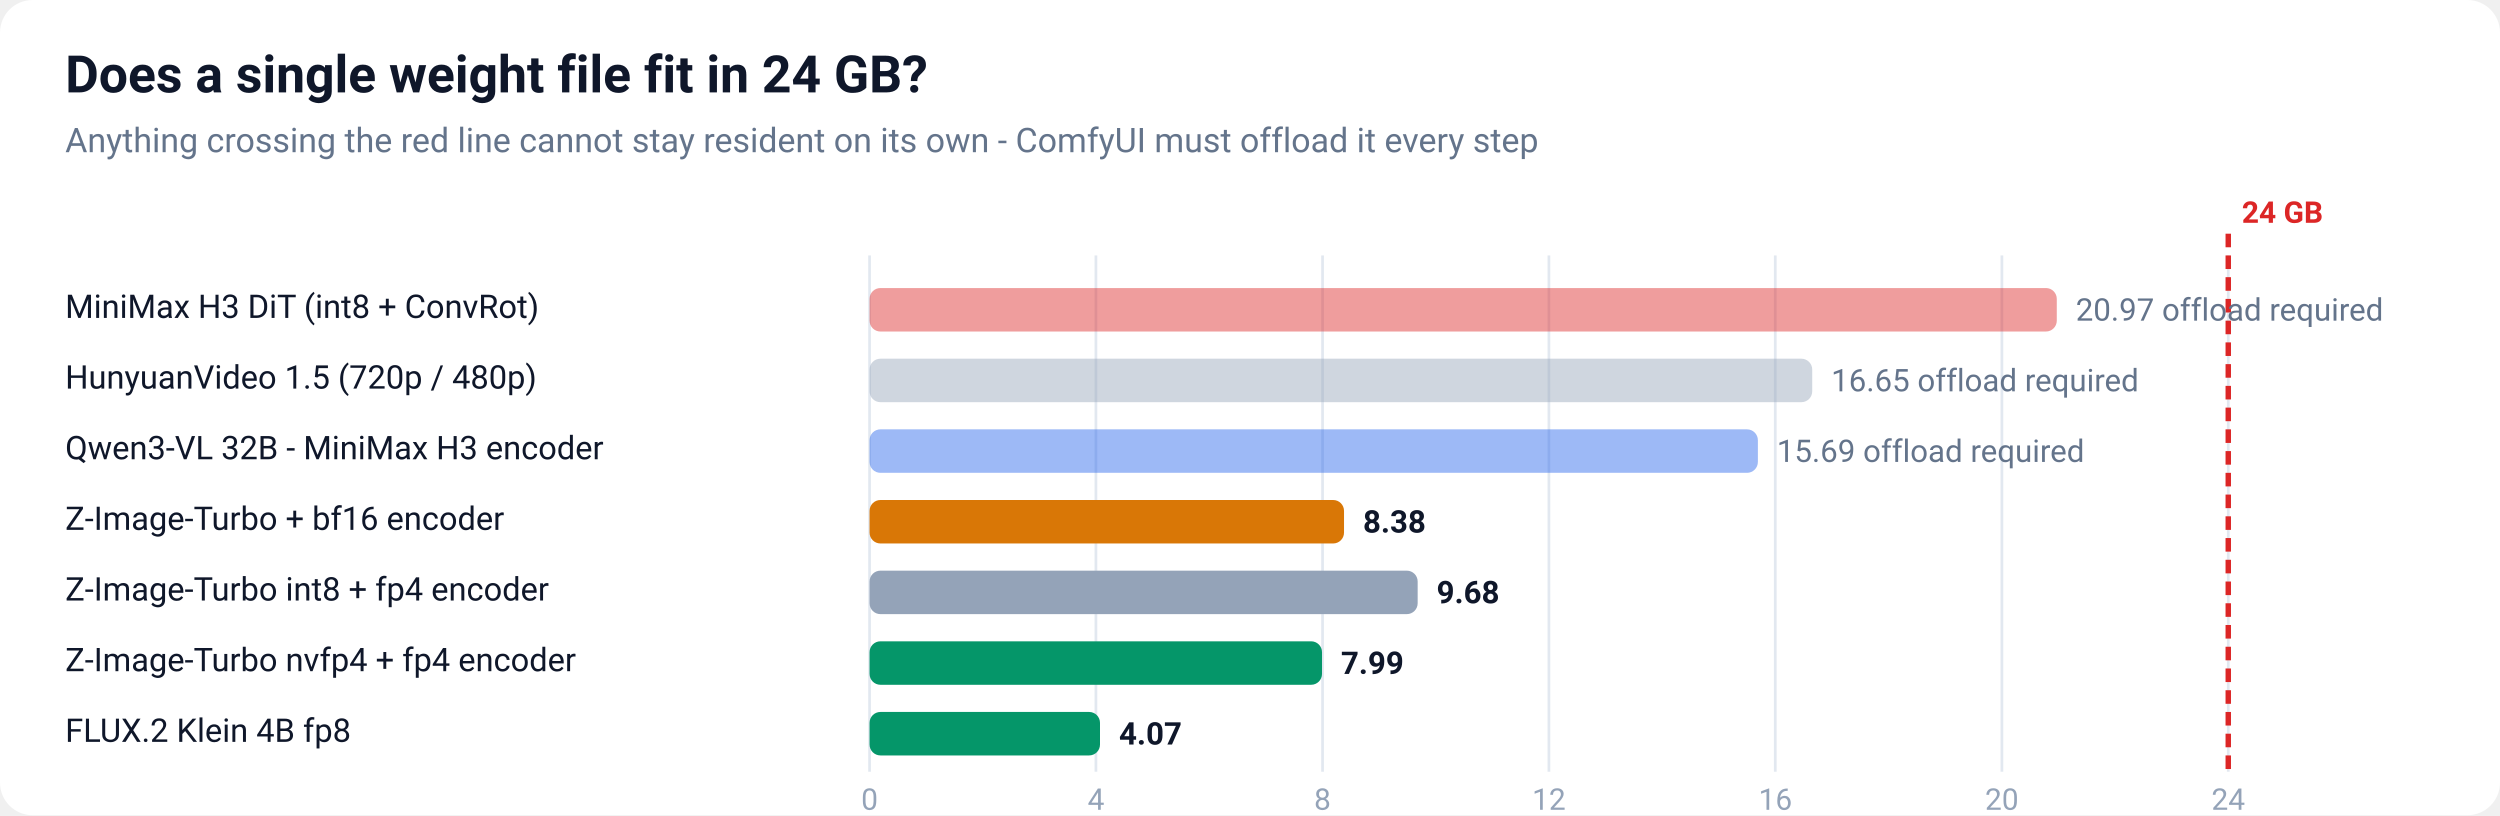
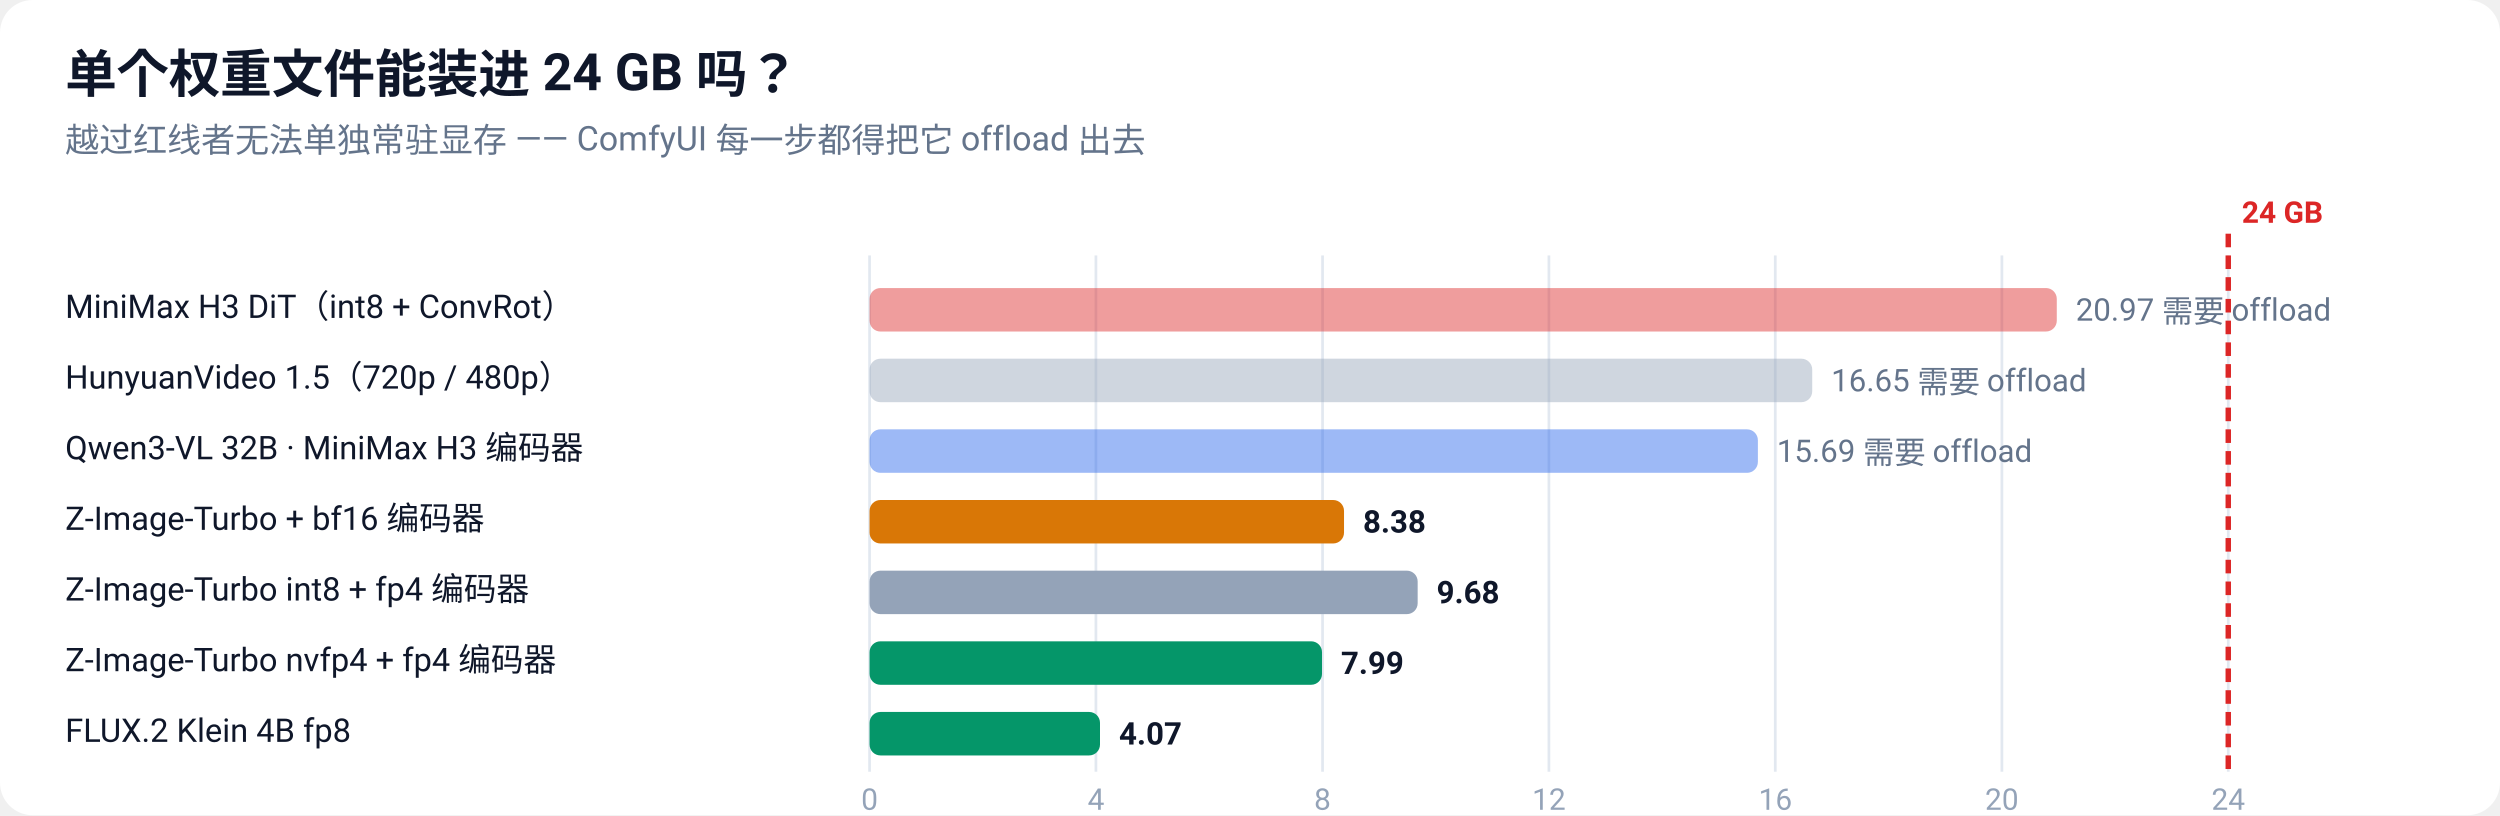
- <svg xmlns="http://www.w3.org/2000/svg" viewBox="0 0 920 300" width="920" height="300" role="img" aria-label="Weight file size against 24 GB of VRAM">
+ <svg xmlns="http://www.w3.org/2000/svg" viewBox="0 0 920 300" width="920" height="300" role="img" aria-label="单个权重文件能装进 24 GB 吗？">
  <rect x="0.0" y="0.0" width="920.0" height="300.0" rx="12" fill="#ffffff" />
-   <text x="24" y="34" font-family="-apple-system,'Segoe UI',Roboto,Helvetica,Arial,sans-serif" font-size="19" fill="#0f172a" font-weight="700">Does a single weight file fit in 24 GB?</text>
-   <text x="24" y="56" font-family="-apple-system,'Segoe UI',Roboto,Helvetica,Arial,sans-serif" font-size="12.5" fill="#64748b">Anything crossing the red line cannot stay resident on its own - ComfyUI must offload it every step</text>
+   <text x="24" y="34" font-family="-apple-system,'Segoe UI',Roboto,Helvetica,Arial,sans-serif" font-size="19" fill="#0f172a" font-weight="700">单个权重文件能装进 24 GB 吗？</text>
+   <text x="24" y="56" font-family="-apple-system,'Segoe UI',Roboto,Helvetica,Arial,sans-serif" font-size="12.5" fill="#64748b">越过红线者无法单独常驻显存 —— ComfyUI 每一步都得把它 offload 出去</text>
  <line x1="320.0" y1="94.0" x2="320.0" y2="284.0" stroke="#e2e8f0" stroke-width="1" />
  <text x="320.0" y="298" font-family="-apple-system,'Segoe UI',Roboto,Helvetica,Arial,sans-serif" font-size="11" fill="#94a3b8" text-anchor="middle">0</text>
  <line x1="403.3" y1="94.0" x2="403.3" y2="284.0" stroke="#e2e8f0" stroke-width="1" />
  <text x="403.333" y="298" font-family="-apple-system,'Segoe UI',Roboto,Helvetica,Arial,sans-serif" font-size="11" fill="#94a3b8" text-anchor="middle">4</text>
  <line x1="486.7" y1="94.0" x2="486.7" y2="284.0" stroke="#e2e8f0" stroke-width="1" />
  <text x="486.667" y="298" font-family="-apple-system,'Segoe UI',Roboto,Helvetica,Arial,sans-serif" font-size="11" fill="#94a3b8" text-anchor="middle">8</text>
  <line x1="570.0" y1="94.0" x2="570.0" y2="284.0" stroke="#e2e8f0" stroke-width="1" />
  <text x="570.0" y="298" font-family="-apple-system,'Segoe UI',Roboto,Helvetica,Arial,sans-serif" font-size="11" fill="#94a3b8" text-anchor="middle">12</text>
  <line x1="653.3" y1="94.0" x2="653.3" y2="284.0" stroke="#e2e8f0" stroke-width="1" />
  <text x="653.333" y="298" font-family="-apple-system,'Segoe UI',Roboto,Helvetica,Arial,sans-serif" font-size="11" fill="#94a3b8" text-anchor="middle">16</text>
  <line x1="736.7" y1="94.0" x2="736.7" y2="284.0" stroke="#e2e8f0" stroke-width="1" />
  <text x="736.667" y="298" font-family="-apple-system,'Segoe UI',Roboto,Helvetica,Arial,sans-serif" font-size="11" fill="#94a3b8" text-anchor="middle">20</text>
  <line x1="820.0" y1="94.0" x2="820.0" y2="284.0" stroke="#e2e8f0" stroke-width="1" />
  <text x="820.0" y="298" font-family="-apple-system,'Segoe UI',Roboto,Helvetica,Arial,sans-serif" font-size="11" fill="#94a3b8" text-anchor="middle">24</text>
  <text x="570.0" y="314" font-family="-apple-system,'Segoe UI',Roboto,Helvetica,Arial,sans-serif" font-size="11" fill="#64748b" text-anchor="middle">GB</text>
  <line x1="820.0" y1="86.0" x2="820.0" y2="284.0" stroke="#dc2626" stroke-width="2" stroke-dasharray="5 3" />
  <text x="825.0" y="82" font-family="-apple-system,'Segoe UI',Roboto,Helvetica,Arial,sans-serif" font-size="11" fill="#dc2626" font-weight="700">24 GB</text>
-   <text x="24" y="117" font-family="-apple-system,'Segoe UI',Roboto,Helvetica,Arial,sans-serif" font-size="12" fill="#0f172a">MiniMax H3 DiT (int8 + ConvRot)</text>
+   <text x="24" y="117" font-family="-apple-system,'Segoe UI',Roboto,Helvetica,Arial,sans-serif" font-size="12" fill="#0f172a">MiniMax H3 DiT（int8 + ConvRot）</text>
  <rect x="320.0" y="106.0" width="436.9" height="16.0" rx="4" fill="#dc2626" opacity="0.45" />
-   <text x="763.875" y="118" font-family="-apple-system,'Segoe UI',Roboto,Helvetica,Arial,sans-serif" font-size="11.5" fill="#64748b">20.97  offload required</text>
-   <text x="24" y="143" font-family="-apple-system,'Segoe UI',Roboto,Helvetica,Arial,sans-serif" font-size="12" fill="#0f172a">HunyuanVideo 1.5 (720p / 480p)</text>
+   <text x="763.875" y="118" font-family="-apple-system,'Segoe UI',Roboto,Helvetica,Arial,sans-serif" font-size="11.5" fill="#64748b">20.97  需要 offload</text>
+   <text x="24" y="143" font-family="-apple-system,'Segoe UI',Roboto,Helvetica,Arial,sans-serif" font-size="12" fill="#0f172a">HunyuanVideo 1.5（720p / 480p）</text>
  <rect x="320.0" y="132.0" width="346.9" height="16.0" rx="4" fill="#94a3b8" opacity="0.45" />
-   <text x="673.875" y="144" font-family="-apple-system,'Segoe UI',Roboto,Helvetica,Arial,sans-serif" font-size="11.5" fill="#64748b">16.65  offload required</text>
-   <text x="24" y="169" font-family="-apple-system,'Segoe UI',Roboto,Helvetica,Arial,sans-serif" font-size="12" fill="#0f172a">Qwen3-VL 32B - MiniMax H3 encoder</text>
+   <text x="673.875" y="144" font-family="-apple-system,'Segoe UI',Roboto,Helvetica,Arial,sans-serif" font-size="11.5" fill="#64748b">16.65  需要 offload</text>
+   <text x="24" y="169" font-family="-apple-system,'Segoe UI',Roboto,Helvetica,Arial,sans-serif" font-size="12" fill="#0f172a">Qwen3-VL 32B · MiniMax H3 编码器</text>
  <rect x="320.0" y="158.0" width="326.9" height="16.0" rx="4" fill="#2563eb" opacity="0.45" />
-   <text x="653.875" y="170" font-family="-apple-system,'Segoe UI',Roboto,Helvetica,Arial,sans-serif" font-size="11.5" fill="#64748b">15.69  offload required</text>
-   <text x="24" y="195" font-family="-apple-system,'Segoe UI',Roboto,Helvetica,Arial,sans-serif" font-size="12" fill="#0f172a">Z-Image-Turbo + bf16 encoder</text>
+   <text x="653.875" y="170" font-family="-apple-system,'Segoe UI',Roboto,Helvetica,Arial,sans-serif" font-size="11.5" fill="#64748b">15.69  需要 offload</text>
+   <text x="24" y="195" font-family="-apple-system,'Segoe UI',Roboto,Helvetica,Arial,sans-serif" font-size="12" fill="#0f172a">Z-Image-Turbo + bf16 编码器</text>
  <rect x="320.0" y="184.0" width="174.6" height="16.0" rx="4" fill="#d97706" opacity="1" />
  <text x="501.583" y="196" font-family="-apple-system,'Segoe UI',Roboto,Helvetica,Arial,sans-serif" font-size="11.5" fill="#0f172a" font-weight="700">8.38</text>
-   <text x="24" y="221" font-family="-apple-system,'Segoe UI',Roboto,Helvetica,Arial,sans-serif" font-size="12" fill="#0f172a">Z-Image-Turbo int8 + fp4 encoder</text>
+   <text x="24" y="221" font-family="-apple-system,'Segoe UI',Roboto,Helvetica,Arial,sans-serif" font-size="12" fill="#0f172a">Z-Image-Turbo int8 + fp4 编码器</text>
  <rect x="320.0" y="210.0" width="201.7" height="16.0" rx="4" fill="#94a3b8" opacity="1" />
  <text x="528.667" y="222" font-family="-apple-system,'Segoe UI',Roboto,Helvetica,Arial,sans-serif" font-size="11.5" fill="#0f172a" font-weight="700">9.68</text>
-   <text x="24" y="247" font-family="-apple-system,'Segoe UI',Roboto,Helvetica,Arial,sans-serif" font-size="12" fill="#0f172a">Z-Image-Turbo nvfp4 + fp4 encoder</text>
+   <text x="24" y="247" font-family="-apple-system,'Segoe UI',Roboto,Helvetica,Arial,sans-serif" font-size="12" fill="#0f172a">Z-Image-Turbo nvfp4 + fp4 编码器</text>
  <rect x="320.0" y="236.0" width="166.5" height="16.0" rx="4" fill="#059669" opacity="1" />
  <text x="493.458" y="248" font-family="-apple-system,'Segoe UI',Roboto,Helvetica,Arial,sans-serif" font-size="11.5" fill="#0f172a" font-weight="700">7.99</text>
  <text x="24" y="273" font-family="-apple-system,'Segoe UI',Roboto,Helvetica,Arial,sans-serif" font-size="12" fill="#0f172a">FLUX.2 Klein 4B fp8</text>
  <rect x="320.0" y="262.0" width="84.8" height="16.0" rx="4" fill="#059669" opacity="1" />
  <text x="411.792" y="274" font-family="-apple-system,'Segoe UI',Roboto,Helvetica,Arial,sans-serif" font-size="11.5" fill="#0f172a" font-weight="700">4.07</text>
</svg>
